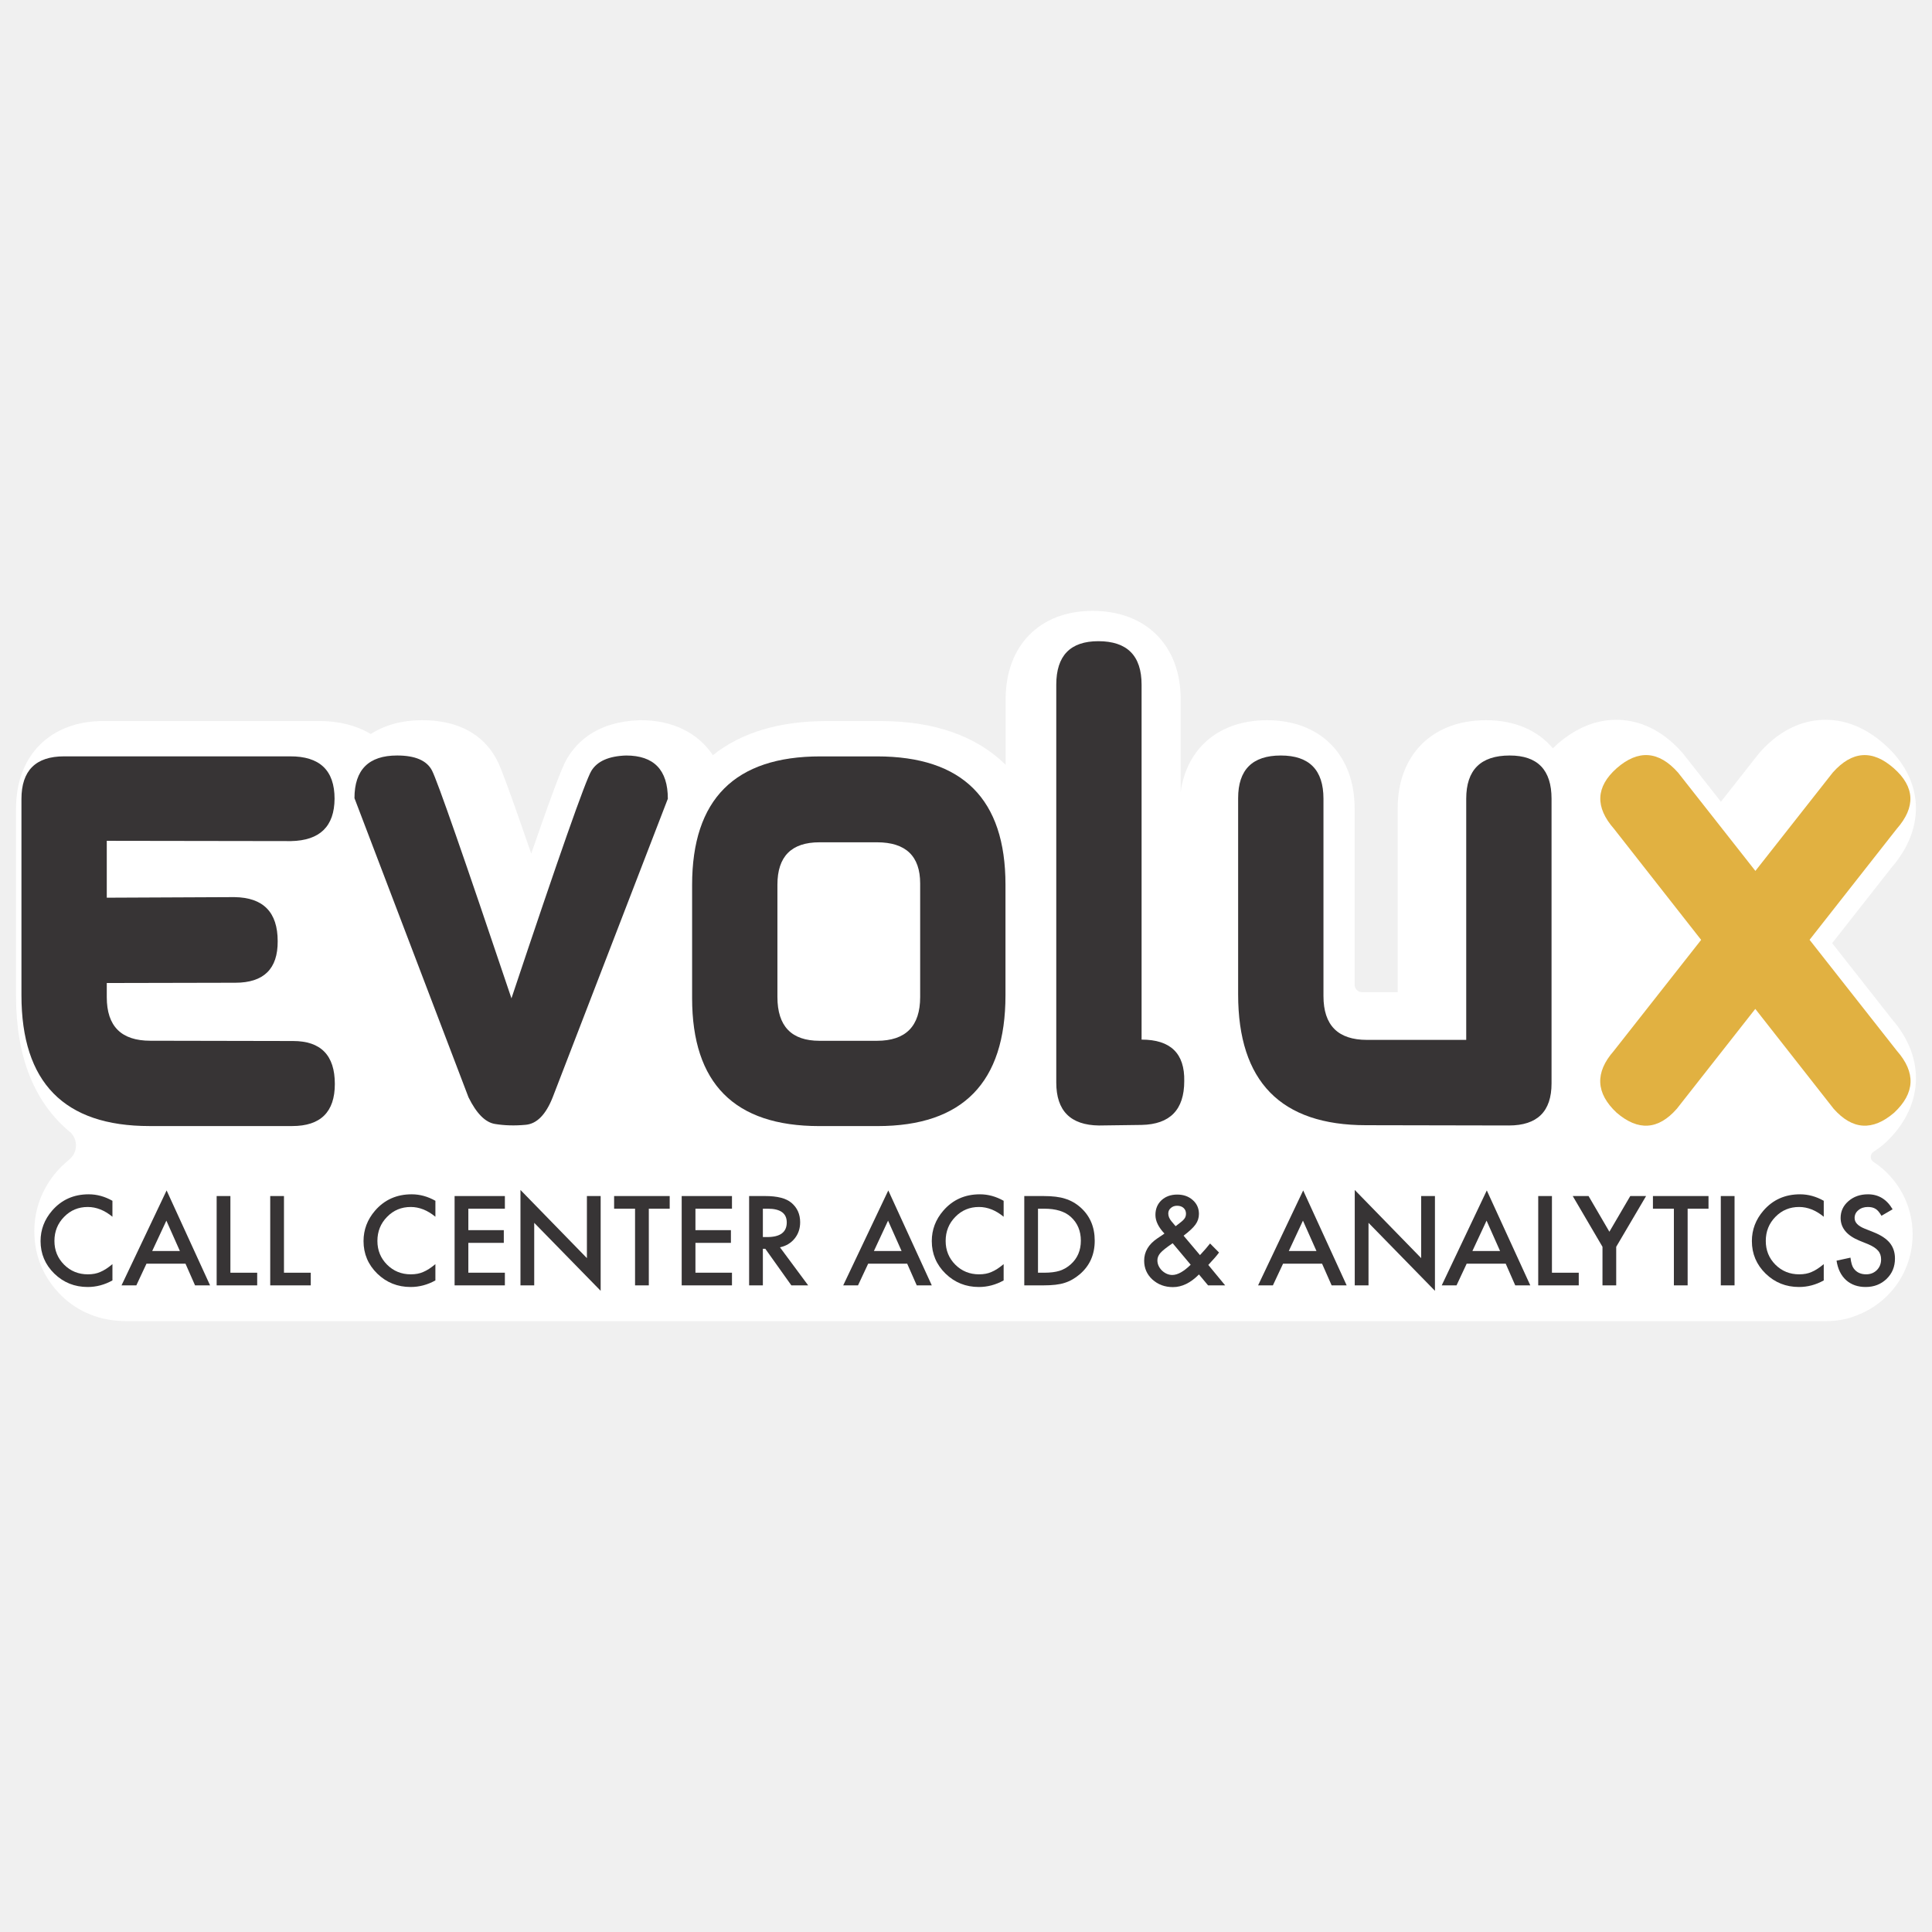
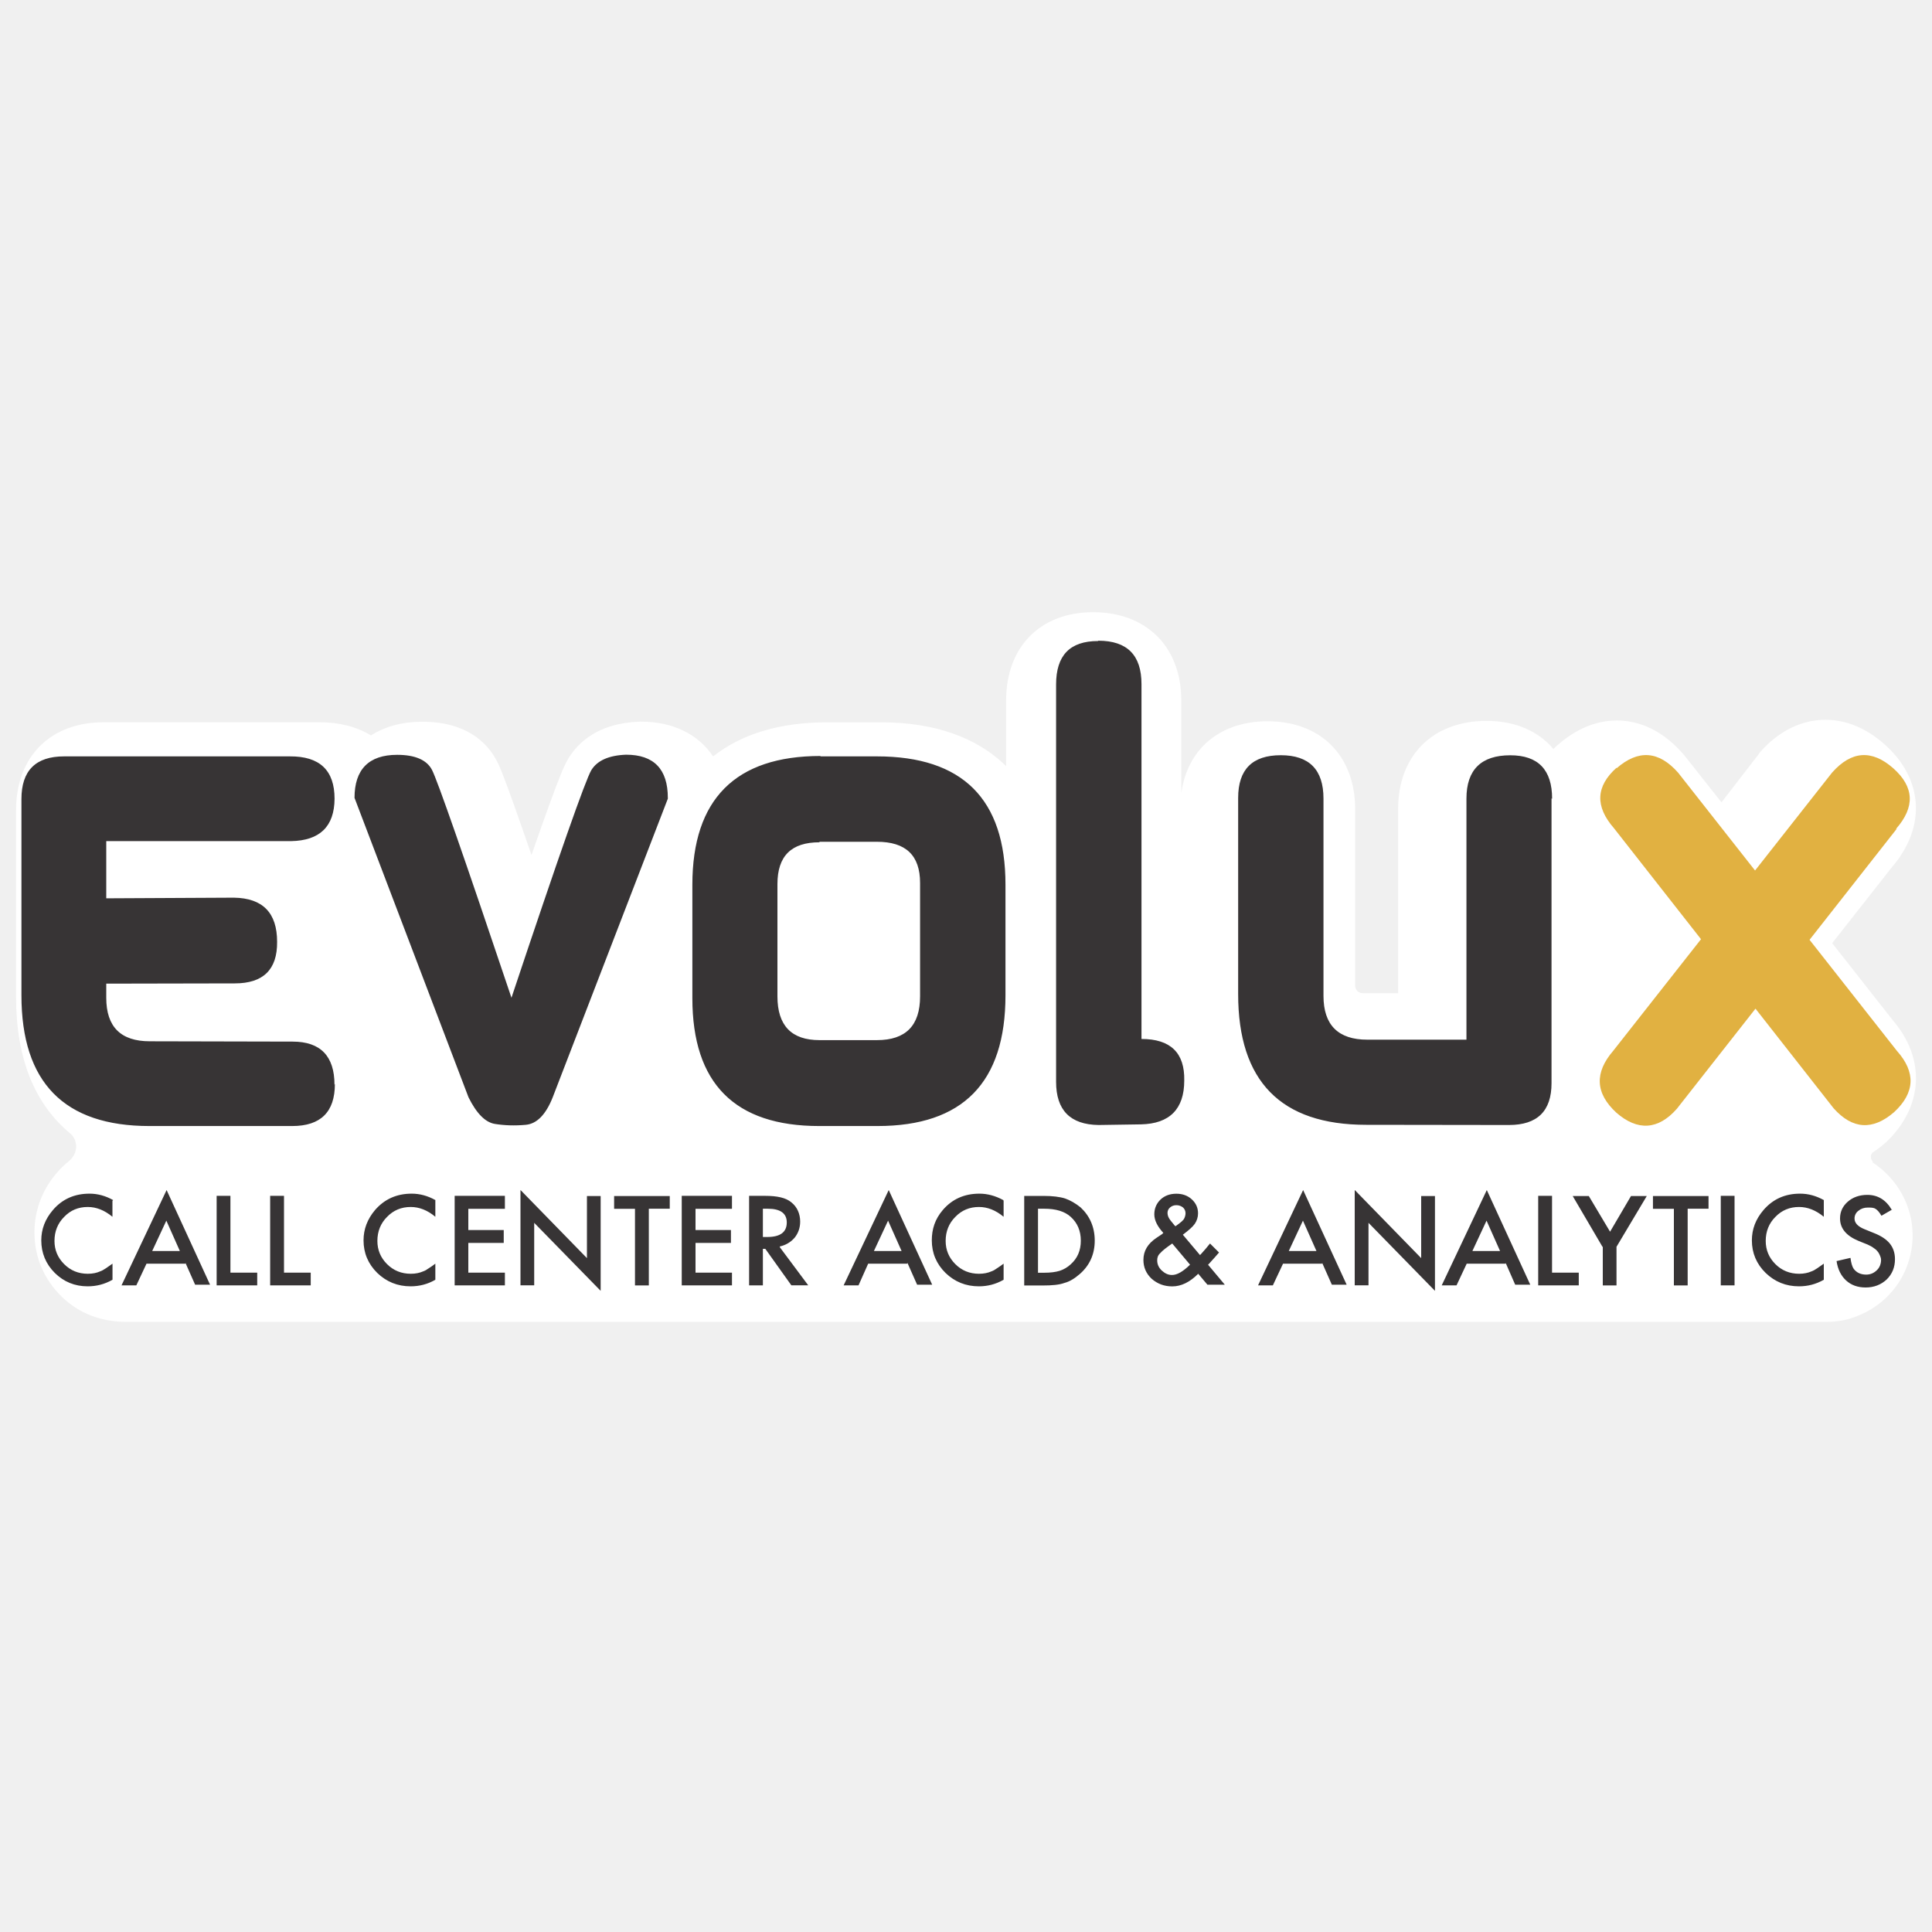
- <svg xmlns="http://www.w3.org/2000/svg" version="1.1" id="Layer_1" x="0px" y="0px" width="300px" height="300px" viewBox="0 0 300 300" enable-background="new 0 0 300 300" xml:space="preserve">
-   <path fill="#FFFFFF" d="M290.812,180.348c-0.204-0.184-0.323-0.438-0.323-0.705c0-0.424,0.281-0.678,0.313-0.707  c0.69-0.453,1.25-0.871,1.757-1.307l0.236-0.211c5.879-5.508,6.28-13.008,1.079-19.045l-9.376-11.92l9.282-11.818  c5.364-6.218,4.9-13.708-1.182-19.078c-2.839-2.513-5.915-3.788-9.146-3.788c-2.6,0-6.473,0.875-10.169,5.041  c-0.098,0.111-0.19,0.221-0.271,0.326l-5.787,7.356l-5.778-7.345c-0.092-0.12-0.188-0.233-0.283-0.339  c-3.692-4.165-7.572-5.038-10.177-5.038c-3.227,0-6.315,1.276-9.195,3.803c-0.227,0.202-0.448,0.411-0.664,0.625  c-2.383-2.833-5.98-4.365-10.382-4.365c-8.329,0-13.714,5.367-13.714,13.674v28.556h-5.524c-0.645,0-1.165-0.521-1.165-1.168  v-27.389c0-8.306-5.335-13.673-13.59-13.673c-7.403,0-12.456,4.289-13.419,11.128v-14.39c0-8.331-5.369-13.715-13.674-13.715  c-8.203,0-13.504,5.384-13.504,13.715v10.186c-4.519-4.462-11.108-6.791-19.376-6.791h-8.403c-7.329,0-13.263,1.779-17.682,5.296  c-2.323-3.481-6.271-5.43-11.174-5.43l-0.242,0.004c-6.417,0.214-9.583,3.253-11.109,5.765c-0.515,0.846-1.199,1.974-5.682,14.951  c-4.403-12.782-4.975-13.87-5.365-14.613c-1.459-2.786-4.656-6.107-11.596-6.107c-3.046,0-5.768,0.738-7.957,2.147  c-2.201-1.326-4.923-2.021-7.964-2.021H16.079c-8.255,0-13.587,5.334-13.587,13.587v29.138c0,9.463,2.856,16.592,8.49,21.189  c0.527,0.535,0.815,1.234,0.815,1.982c0,0.848-0.375,1.643-1.058,2.205c-0.048,0.043-0.096,0.09-0.142,0.137  c-0.676,0.555-1.267,1.125-1.807,1.75c-2.264,2.637-3.46,5.836-3.46,9.246c0,3.846,1.466,7.316,4.247,10.037  c2.642,2.561,6.099,3.914,9.999,3.914h264.039c1.719,0,3.336-0.316,4.756-0.916c5.237-2.025,8.62-6.957,8.62-12.562  C296.99,187.072,294.683,182.85,290.812,180.348z" />
-   <path fill="#E9E9EA" d="M150,150" />
-   <g>
-     <path fill="#373435" d="M51.993,168.318c0,4.354-2.208,6.535-6.623,6.535H23.203c-13.248,0-19.872-6.771-19.872-20.314v-30.47   c0-4.413,2.207-6.623,6.624-6.623h35.062c4.621-0.028,6.934,2.163,6.934,6.579c-0.029,4.299-2.283,6.491-6.756,6.58l-28.615-0.043   v8.832l19.827-0.09c4.475,0.061,6.712,2.341,6.712,6.846c0.029,4.298-2.164,6.449-6.579,6.449l-19.96,0.043v2.207   c0,4.504,2.252,6.756,6.757,6.756l22.166,0.043C49.83,161.646,51.993,163.871,51.993,168.318z" />
-     <path fill="#373435" d="M103.702,124.026L85.82,170.393c-1.06,2.678-2.452,4.102-4.173,4.264c-1.722,0.162-3.327,0.115-4.813-0.133   c-1.486-0.252-2.848-1.629-4.083-4.129l-17.709-46.458c0-4.415,2.207-6.624,6.625-6.624c2.796,0,4.599,0.774,5.408,2.32   c0.811,1.542,4.924,13.343,12.343,35.39c7.358-22.047,11.496-33.823,12.409-35.325c0.912-1.5,2.708-2.294,5.387-2.383   C101.54,117.313,103.702,119.552,103.702,124.026z" />
-     <path fill="#373435" d="M127.386,117.453h8.788c13.304,0,19.956,6.639,19.956,19.916v17.178c0,13.541-6.622,20.311-19.866,20.311   h-9.054c-13.159,0-19.739-6.621-19.739-19.869v-17.574C107.47,124.107,114.107,117.453,127.386,117.453z M127.253,130.791   c-4.357,0-6.536,2.194-6.536,6.58v17.44c0,4.537,2.179,6.803,6.536,6.803h8.919c4.474,0,6.711-2.266,6.711-6.803v-17.618   c0-4.269-2.238-6.402-6.711-6.402H127.253z" />
-     <path fill="#373435" d="M170.552,99.564c4.472,0,6.713,2.251,6.713,6.756v55.11c4.504,0,6.711,2.15,6.624,6.445   c0,4.447-2.207,6.713-6.624,6.803l-6.625,0.088c-4.414-0.059-6.623-2.283-6.623-6.672V106.32   C164.017,101.815,166.193,99.564,170.552,99.564z" />
-     <path fill="#373435" d="M240.923,124.026v44.203c0,4.359-2.207,6.535-6.625,6.535l-22.167-0.043   c-13.247,0-19.874-6.771-19.874-20.314v-30.469c0-4.415,2.21-6.624,6.627-6.624c4.414,0,6.623,2.238,6.623,6.712v30.648   c0,4.531,2.25,6.799,6.755,6.799h15.412v-37.447c0-4.474,2.25-6.712,6.755-6.712C238.758,117.313,240.923,119.552,240.923,124.026z   " />
-     <path fill="#E1B141" d="M294.522,128.707l-34.136,43.451c-2.886,3.299-6.006,3.506-9.361,0.619   c-3.237-3.033-3.385-6.227-0.442-9.582l34.004-43.23c3.002-3.384,6.163-3.606,9.492-0.662   C297.346,122.188,297.496,125.323,294.522,128.707z M251.025,119.301c3.355-2.944,6.533-2.722,9.538,0.663l34.002,43.229   c2.945,3.357,2.796,6.549-0.441,9.584c-3.357,2.885-6.495,2.678-9.405-0.619l-34.093-43.453   C247.655,125.323,247.788,122.188,251.025,119.301z" />
-     <path fill="#373435" d="M17.458,186.459v2.477c-1.233-1.012-2.509-1.516-3.829-1.516c-1.454,0-2.679,0.508-3.673,1.535   c-1.002,1.016-1.504,2.266-1.504,3.738c0,1.453,0.501,2.68,1.504,3.686c1.001,0.998,2.229,1.498,3.682,1.498   c0.751,0,1.391-0.123,1.916-0.359c0.293-0.121,0.597-0.281,0.913-0.484c0.314-0.205,0.646-0.449,0.992-0.738v2.527   c-1.22,0.68-2.503,1.021-3.847,1.021c-2.021,0-3.748-0.691-5.176-2.076c-1.423-1.393-2.137-3.08-2.137-5.051   c0-1.768,0.597-3.34,1.788-4.725c1.466-1.695,3.362-2.541,5.689-2.541C15.047,185.451,16.274,185.789,17.458,186.459z" />
-     <path fill="#373435" d="M28.802,196.221h-6.056l-1.576,3.371H18.87l7.001-14.742l6.75,14.742h-2.335L28.802,196.221z    M27.932,194.256l-2.098-4.715l-2.2,4.715H27.932z" />
-     <path fill="#373435" d="M35.776,185.721v11.906h4.16v1.965h-6.294v-13.871H35.776z" />
-     <path fill="#373435" d="M44.095,185.721v11.906h4.16v1.965H41.96v-13.871H44.095z" />
-     <path fill="#373435" d="M67.609,186.459v2.477c-1.233-1.012-2.51-1.516-3.83-1.516c-1.453,0-2.679,0.508-3.674,1.535   c-1.001,1.016-1.502,2.266-1.502,3.738c0,1.453,0.501,2.68,1.502,3.686c1.003,0.998,2.229,1.498,3.684,1.498   c0.751,0,1.389-0.123,1.913-0.359c0.293-0.121,0.597-0.281,0.913-0.484c0.313-0.205,0.646-0.449,0.993-0.738v2.527   c-1.222,0.68-2.503,1.021-3.849,1.021c-2.022,0-3.747-0.691-5.177-2.076c-1.422-1.393-2.133-3.08-2.133-5.051   c0-1.768,0.595-3.34,1.785-4.725c1.466-1.695,3.364-2.541,5.69-2.541C65.198,185.451,66.426,185.789,67.609,186.459z" />
-     <path fill="#373435" d="M78.396,187.686h-5.672v3.332h5.506v1.973h-5.506v4.633h5.672v1.967H70.59v-13.869h7.807V187.686z" />
-     <path fill="#373435" d="M80.818,199.592v-14.816l10.317,10.586v-9.641h2.135v14.715l-10.317-10.555v9.711H80.818z" />
-     <path fill="#373435" d="M100.747,187.686v11.906h-2.136v-11.906h-3.252v-1.965h8.631v1.965H100.747z" />
-     <path fill="#373435" d="M113.66,187.686h-5.672v3.332h5.507v1.973h-5.507v4.633h5.672v1.967h-7.807v-13.869h7.807V187.686z" />
-     <path fill="#373435" d="M121.113,193.682l4.38,5.91h-2.611l-4.041-5.676h-0.383v5.676h-2.135v-13.871h2.5   c1.869,0,3.219,0.34,4.05,1.033c0.916,0.764,1.375,1.777,1.375,3.037c0,0.982-0.288,1.824-0.861,2.533   C122.812,193.031,122.054,193.48,121.113,193.682z M118.456,192.09h0.679c2.021,0,3.032-0.76,3.032-2.273   c0-1.418-0.984-2.131-2.95-2.131h-0.759v4.404H118.456z" />
-     <path fill="#373435" d="M140.866,196.221h-6.056l-1.578,3.371h-2.299l7.001-14.742l6.753,14.742h-2.335L140.866,196.221z    M139.997,194.256l-2.1-4.715l-2.197,4.715H139.997z" />
-     <path fill="#373435" d="M155.845,186.459v2.477c-1.231-1.012-2.507-1.516-3.828-1.516c-1.455,0-2.68,0.508-3.675,1.535   c-1.001,1.016-1.502,2.266-1.502,3.738c0,1.453,0.5,2.68,1.502,3.686c1.003,0.998,2.229,1.498,3.683,1.498   c0.751,0,1.389-0.123,1.913-0.359c0.295-0.121,0.597-0.281,0.915-0.484c0.312-0.205,0.642-0.449,0.992-0.738v2.527   c-1.224,0.68-2.503,1.021-3.849,1.021c-2.02,0-3.746-0.691-5.173-2.076c-1.425-1.393-2.136-3.08-2.136-5.051   c0-1.768,0.594-3.34,1.788-4.725c1.465-1.695,3.361-2.541,5.687-2.541C153.432,185.451,154.659,185.789,155.845,186.459z" />
-     <path fill="#373435" d="M159.049,199.592v-13.871h2.969c1.421,0,2.547,0.139,3.372,0.412c0.884,0.27,1.688,0.729,2.41,1.371   c1.457,1.309,2.188,3.025,2.188,5.152c0,2.133-0.76,3.857-2.28,5.176c-0.765,0.656-1.565,1.115-2.403,1.373   c-0.778,0.26-1.889,0.387-3.324,0.387H159.049z M161.179,197.627h0.967c0.959,0,1.756-0.102,2.389-0.299   c0.636-0.207,1.211-0.541,1.724-0.998c1.051-0.939,1.575-2.164,1.575-3.674c0-1.521-0.52-2.758-1.56-3.701   c-0.932-0.846-2.309-1.27-4.128-1.27h-0.967V197.627L161.179,197.627z" />
-     <path fill="#373435" d="M183.786,191.877l2.545,3.014l0.085-0.088c0.272-0.293,0.532-0.58,0.775-0.861   c0.247-0.281,0.48-0.568,0.708-0.854l1.391,1.402c-0.169,0.236-0.395,0.52-0.673,0.836c-0.277,0.316-0.609,0.68-0.993,1.092   l2.619,3.174h-2.656l-1.412-1.697c-1.295,1.311-2.643,1.967-4.038,1.967c-1.255,0-2.317-0.391-3.192-1.178   c-0.855-0.789-1.281-1.766-1.281-2.928c0-1.385,0.681-2.533,2.036-3.451l0.922-0.619c0.014-0.006,0.035-0.021,0.066-0.045   c0.032-0.025,0.073-0.055,0.125-0.1c-0.931-0.977-1.399-1.941-1.399-2.885c0-0.936,0.313-1.693,0.935-2.281   c0.635-0.586,1.453-0.883,2.456-0.883c0.969,0,1.773,0.285,2.41,0.857c0.636,0.562,0.955,1.285,0.955,2.152   c0,0.598-0.176,1.145-0.524,1.629C185.302,190.617,184.684,191.195,183.786,191.877z M182.09,193.049l-0.118,0.082   c-0.873,0.594-1.472,1.072-1.787,1.43c-0.31,0.359-0.465,0.74-0.465,1.141c0,0.576,0.23,1.102,0.701,1.582   c0.491,0.459,1.03,0.693,1.614,0.693c0.825,0,1.776-0.533,2.854-1.59L182.09,193.049z M182.547,190.402l0.175-0.127   c0.301-0.221,0.546-0.416,0.743-0.582c0.193-0.16,0.334-0.301,0.42-0.416c0.183-0.217,0.275-0.492,0.275-0.818   c0-0.363-0.127-0.662-0.375-0.887c-0.253-0.229-0.59-0.344-1.009-0.344c-0.384,0-0.71,0.117-0.973,0.352   c-0.261,0.223-0.394,0.504-0.394,0.854c0,0.406,0.166,0.809,0.494,1.205l0.534,0.631   C182.457,190.297,182.49,190.34,182.547,190.402z" />
-     <path fill="#373435" d="M205.289,196.221h-6.054l-1.581,3.371h-2.298l7.002-14.742l6.751,14.742h-2.334L205.289,196.221z    M204.42,194.256l-2.099-4.715l-2.197,4.715H204.42z" />
-     <path fill="#373435" d="M210.364,199.592v-14.816l10.316,10.586v-9.641h2.137v14.715l-10.315-10.555v9.711H210.364z" />
-     <path fill="#373435" d="M233.804,196.221h-6.058l-1.577,3.371h-2.298l6.998-14.742l6.755,14.742h-2.339L233.804,196.221z    M232.93,194.256l-2.098-4.715l-2.199,4.715H232.93z" />
-     <path fill="#373435" d="M240.985,185.721v11.906h4.163v1.965h-6.293v-13.871H240.985z" />
-     <path fill="#373435" d="M248.834,193.602l-4.62-7.881h2.456l3.234,5.543l3.243-5.543h2.456l-4.639,7.881v5.99h-2.132   L248.834,193.602L248.834,193.602z" />
-     <path fill="#373435" d="M262.055,187.686v11.906h-2.135v-11.906h-3.253v-1.965h8.629v1.965H262.055z" />
-     <path fill="#373435" d="M269.34,185.721v13.871h-2.136v-13.871H269.34z" />
-     <path fill="#373435" d="M283.191,186.459v2.477c-1.233-1.012-2.511-1.516-3.827-1.516c-1.456,0-2.68,0.508-3.679,1.535   c-0.998,1.016-1.496,2.266-1.496,3.738c0,1.453,0.498,2.68,1.496,3.686c1.003,0.998,2.232,1.498,3.687,1.498   c0.752,0,1.391-0.123,1.914-0.359c0.296-0.121,0.597-0.281,0.91-0.484c0.317-0.205,0.646-0.449,0.995-0.738v2.527   c-1.221,0.68-2.501,1.021-3.846,1.021c-2.024,0-3.748-0.691-5.178-2.076c-1.424-1.393-2.136-3.08-2.136-5.051   c0-1.768,0.597-3.34,1.789-4.725c1.465-1.695,3.359-2.541,5.688-2.541C280.777,185.451,282.005,185.789,283.191,186.459z" />
-     <path fill="#373435" d="M293.883,187.777l-1.728,1.008c-0.326-0.555-0.636-0.914-0.927-1.078c-0.305-0.193-0.699-0.287-1.183-0.287   c-0.588,0-1.082,0.162-1.473,0.494c-0.396,0.32-0.59,0.732-0.59,1.221c0,0.678,0.514,1.223,1.537,1.637l1.412,0.564   c1.149,0.457,1.988,1.014,2.521,1.668c0.528,0.658,0.797,1.463,0.797,2.414c0,1.279-0.434,2.332-1.302,3.168   c-0.871,0.838-1.956,1.258-3.251,1.258c-1.227,0-2.242-0.357-3.043-1.074c-0.784-0.717-1.278-1.721-1.475-3.014l2.161-0.469   c0.101,0.816,0.27,1.377,0.515,1.691c0.438,0.598,1.082,0.898,1.922,0.898c0.668,0,1.219-0.219,1.658-0.654   c0.441-0.439,0.661-0.992,0.661-1.664c0-0.268-0.039-0.518-0.113-0.738c-0.078-0.227-0.196-0.434-0.359-0.619   c-0.16-0.189-0.37-0.367-0.628-0.531c-0.259-0.168-0.562-0.324-0.917-0.475l-1.366-0.553c-1.937-0.801-2.901-1.977-2.901-3.523   c0-1.039,0.408-1.91,1.218-2.611c0.812-0.705,1.822-1.057,3.032-1.057C291.696,185.451,292.969,186.225,293.883,187.777z" />
-   </g>
+ <svg xmlns="http://www.w3.org/2000/svg" width="300" height="300" viewBox="0 0 300 300">
+   <path fill="#FFF" d="M290.8 180.35c-.2-.2-.3-.44-.3-.7 0-.43.27-.7.3-.7.7-.47 1.25-.88 1.76-1.32l.24-.2c5.87-5.52 6.28-13.02 1.07-19.06l-9.37-11.92 9.28-11.8c5.36-6.23 4.9-13.72-1.18-19.1-2.84-2.5-5.92-3.78-9.15-3.78-2.6 0-6.47.87-10.17 5.04l-.27.4-5.7 7.38-5.8-7.34-.3-.34c-3.7-4.16-7.53-5.03-10.13-5.03-3.23 0-6.32 1.28-9.2 3.8-.23.2-.45.4-.66.63-2.4-2.84-6-4.37-10.4-4.37-8.33 0-13.72 5.37-13.72 13.68v28.6h-5.52c-.63 0-1.15-.5-1.15-1.17v-27.4c0-8.3-5.35-13.65-13.6-13.65-7.4 0-12.46 4.3-13.4 11.16v-14.4c0-8.3-5.4-13.7-13.7-13.7-8.2 0-13.5 5.4-13.5 13.7v10.2c-4.53-4.45-11.1-6.8-19.4-6.8h-8.4c-7.33 0-13.27 1.8-17.7 5.3-2.3-3.46-6.26-5.4-11.16-5.4h-.24c-6.4.2-9.6 3.25-11.1 5.76-.5.85-1.2 2-5.7 14.95-4.4-12.78-5-13.87-5.38-14.6-1.46-2.8-4.65-6.1-11.6-6.1-3.04 0-5.76.72-7.95 2.13-2.2-1.36-4.94-2.05-7.98-2.05H16.1c-8.26 0-13.6 5.34-13.6 13.6v29.13c0 9.46 2.87 16.6 8.5 21.2.53.5.82 1.2.82 1.96 0 .83-.38 1.63-1.06 2.2l-.14.13c-.68.55-1.27 1.12-1.8 1.75-2.27 2.63-3.47 5.83-3.47 9.24 0 3.82 1.47 7.3 4.25 10 2.64 2.57 6.1 3.9 10 3.9h264c1.73 0 3.35-.3 4.77-.9 5.24-2.02 8.62-6.95 8.62-12.55 0-4.6-2.4-8.8-6.2-11.3z" />
+   <path fill="#373435" d="M52 168.32c0 4.35-2.2 6.53-6.63 6.53H23.2c-13.24 0-19.87-6.77-19.87-20.3v-30.48c0-4.4 2.2-6.62 6.62-6.62h35.07c4.62-.03 6.93 2.16 6.93 6.58-.03 4.3-2.28 6.5-6.76 6.58H16.5v8.88l19.83-.1c4.47.07 6.7 2.35 6.7 6.86.04 4.3-2.15 6.45-6.57 6.45l-19.96.04v2.2c0 4.5 2.25 6.75 6.76 6.75l22.18.05c4.32 0 6.5 2.25 6.5 6.7zm51.7-44.3L85.82 170.4c-1.06 2.67-2.45 4.1-4.17 4.26-1.73.16-3.33.1-4.82-.14-1.48-.25-2.84-1.63-4.08-4.13l-17.7-46.5c0-4.4 2.2-6.68 6.62-6.68 2.8 0 4.6.8 5.4 2.32.82 1.54 4.93 13.34 12.35 35.4 7.36-22.06 11.5-33.84 12.4-35.34.92-1.5 2.72-2.3 5.4-2.4 4.32 0 6.48 2.25 6.48 6.7zm23.7-6.57h8.77c13.3 0 19.96 6.64 19.96 19.92v17.18c0 13.54-6.62 20.3-19.87 20.3h-9.05c-13.1 0-19.7-6.6-19.7-19.86v-17.6c0-13.3 6.7-20 19.9-20zm-.15 13.34c-4.35 0-6.53 2.1-6.53 6.5v17.42c0 4.54 2.18 6.8 6.53 6.8h8.92c4.48 0 6.7-2.26 6.7-6.8v-17.6c0-4.3-2.22-6.4-6.7-6.4h-8.92zm43.3-31.3c4.47 0 6.7 2.23 6.7 6.74v55.1c4.52 0 6.73 2.16 6.64 6.46 0 4.45-2.3 6.7-6.7 6.8l-6.6.1c-4.4-.06-6.6-2.3-6.6-6.7v-61.7c0-4.5 2.12-6.75 6.5-6.75zm70.37 24.5v44.2c0 4.34-2.2 6.5-6.62 6.5l-22.17-.03c-13.25 0-19.87-6.77-19.87-20.3V123.9c0-4.42 2.2-6.63 6.62-6.63s6.63 2.25 6.63 6.73v30.64c0 4.54 2.3 6.8 6.8 6.8h15.4V124c0-4.48 2.3-6.72 6.8-6.72 4.35 0 6.5 2.26 6.5 6.74z" />
+   <path fill="#E1B141" d="M294.52 128.7l-34.13 43.46c-2.9 3.3-6.1 3.5-9.4.62-3.3-3.04-3.4-6.23-.5-9.6l34-43.22c3-3.38 6.16-3.6 9.5-.66 3.26 2.9 3.4 6.02.43 9.4zm-43.5-9.4c3.36-2.94 6.54-2.72 9.54.66l34 43.23c2.95 3.3 2.8 6.5-.44 9.5-3.35 2.9-6.5 2.66-9.4-.6l-34.1-43.48c-2.97-3.4-2.83-6.5.4-9.4z" />
+   <path fill="#373435" d="M17.46 186.46v2.48c-1.24-1.02-2.5-1.52-3.83-1.52-1.46 0-2.68.5-3.67 1.54-1 1-1.5 2.26-1.5 3.73 0 1.4.5 2.6 1.5 3.6s2.22 1.5 3.68 1.5c.75 0 1.4-.14 1.9-.37.3-.1.6-.28.93-.5l1-.7v2.5c-1.23.7-2.5 1.02-3.86 1.02-2 0-3.7-.7-5.1-2.08-1.4-1.4-2.1-3.1-2.1-5.06 0-1.74.6-3.3 1.8-4.7 1.45-1.7 3.35-2.55 5.7-2.55 1.25 0 2.5.34 3.66 1zm11.34 9.76h-6.05l-1.58 3.37h-2.3l7-14.8 6.75 14.7H30.3l-1.5-3.38zm-.87-1.96l-2.1-4.72-2.2 4.72h4.3zm7.85-8.54v11.9h4.16v1.97h-6.3v-13.9h2.14zm8.32 0v11.9h4.15v1.97h-6.3v-13.9h2.14zm23.5.74v2.48c-1.22-1.02-2.5-1.52-3.82-1.52-1.45 0-2.68.5-3.68 1.54-1 1-1.5 2.26-1.5 3.73 0 1.4.5 2.6 1.5 3.6s2.23 1.5 3.7 1.5c.74 0 1.38-.14 1.9-.37.3-.1.6-.28.9-.5.33-.2.66-.44 1-.7v2.5c-1.2.7-2.5 1.02-3.84 1.02-2.02 0-3.75-.7-5.18-2.08-1.42-1.4-2.13-3.1-2.13-5.06 0-1.74.6-3.3 1.78-4.7 1.47-1.7 3.37-2.55 5.7-2.55 1.27 0 2.5.34 3.68 1zm10.8 1.24h-5.68v3.3h5.5v2h-5.5v4.62h5.68v1.97h-7.8v-13.9h7.8v1.9zm2.42 11.9v-14.82l10.32 10.58v-9.64h2.13v14.72l-10.32-10.56v9.7h-2.13zm19.93-11.9v11.9H98.6v-11.9h-3.24v-1.98H104v1.97h-3.25zm12.9 0H108v3.3h5.5v2H108v4.62h5.66v1.97h-7.8v-13.9h7.8v1.9zm7.45 5.98l4.4 5.9h-2.62l-4.04-5.66h-.38v5.67h-2.14v-13.9h2.5c1.87 0 3.22.3 4.05 1 .92.72 1.38 1.8 1.38 3 0 .96-.3 1.8-.86 2.5-.6.7-1.4 1.16-2.3 1.36zm-2.64-1.6h.68c2.02 0 3.03-.75 3.03-2.26 0-1.42-1-2.13-2.95-2.13h-.76v4.4zm22.4 4.14h-6.05l-1.5 3.37H131l7-14.8 6.75 14.7h-2.34l-1.5-3.38zm-.86-1.96l-2.1-4.72-2.2 4.72h4.3zm15.84-7.8v2.48c-1.23-1.02-2.5-1.52-3.82-1.52-1.46 0-2.68.5-3.68 1.54-1 1-1.5 2.26-1.5 3.73 0 1.4.5 2.6 1.5 3.6s2.23 1.5 3.68 1.5c.76 0 1.4-.14 1.92-.37.3-.1.6-.28.9-.5.32-.2.65-.44 1-.7v2.5c-1.22.7-2.5 1.02-3.84 1.02-2.02 0-3.75-.7-5.18-2.08-1.42-1.4-2.13-3.1-2.13-5.06 0-1.74.5-3.3 1.7-4.7 1.45-1.7 3.35-2.55 5.7-2.55 1.24 0 2.5.34 3.7 1zm3.2 13.14v-13.9h2.98c1.42 0 2.54.14 3.37.4.8.28 1.6.74 2.4 1.38 1.4 1.3 2.2 3.03 2.2 5.16 0 2.13-.8 3.85-2.3 5.17-.8.7-1.6 1.2-2.4 1.4-.8.3-1.9.4-3.4.4H159zm2.14-1.97h.97c.96 0 1.75-.1 2.4-.3.62-.2 1.2-.54 1.7-1 1.06-.94 1.58-2.16 1.58-3.67 0-1.52-.52-2.76-1.56-3.7-.93-.85-2.3-1.27-4.12-1.27h-.97v9.9zm22.62-5.75l2.53 3 .1-.08.76-.86.7-.85 1.4 1.4-.7.8c-.3.3-.6.7-1 1.1l2.6 3.1h-2.7l-1.43-1.7c-1.3 1.3-2.64 1.96-4.03 1.96-1.26 0-2.3-.4-3.2-1.18-.85-.8-1.28-1.77-1.28-2.93 0-1.4.67-2.52 2.03-3.43l.9-.6.06-.07.1-.1c-.9-.98-1.4-1.94-1.4-2.88s.35-1.7.97-2.3c.64-.6 1.46-.9 2.46-.9.96 0 1.77.3 2.4.88.64.6.96 1.3.96 2.17 0 .6-.18 1.14-.5 1.62-.35.5-.97 1.02-1.86 1.7zm-1.7 1.17l-.13.08c-.87.6-1.47 1.07-1.78 1.43-.4.36-.5.74-.5 1.14 0 .58.2 1.1.7 1.58.5.46 1 .7 1.6.7.8 0 1.72-.54 2.8-1.6l-2.8-3.33zm.45-2.65l.17-.13c.3-.22.55-.4.75-.58.2-.2.33-.3.42-.5.1-.2.2-.5.2-.8 0-.38-.16-.68-.4-.9-.26-.2-.6-.35-1-.35s-.7.1-1 .35c-.26.23-.4.5-.4.86 0 .4.17.8.5 1.2l.54.66.1.13zm22.75 5.82h-6.07l-1.58 3.37h-2.3l7-14.8 6.76 14.7h-2.3l-1.5-3.38zm-.88-1.96l-2.1-4.72-2.2 4.72h4.3zm5.94 5.34v-14.82l10.32 10.58v-9.64h2.14v14.72l-10.32-10.56v9.7h-2.14zm23.44-3.38h-6.05l-1.58 3.37h-2.3l7-14.8 6.75 14.7h-2.34l-1.48-3.38zm-.87-1.96l-2.1-4.72-2.2 4.72h4.3zm8.07-8.54v11.9h4.15v1.97h-6.3v-13.9H241zm7.83 7.88l-4.62-7.88h2.5l3.3 5.54 3.25-5.54h2.45l-4.7 7.88v6h-2.13v-6zm13.23-5.9v11.9h-2.14v-11.9h-3.25v-1.98h8.63v1.97h-3.25zm7.28-1.98v13.87h-2.14v-13.9h2.14zm13.86.74v2.48c-1.24-1.02-2.52-1.52-3.84-1.52-1.45 0-2.68.5-3.68 1.54-1 1-1.5 2.26-1.5 3.73 0 1.4.5 2.6 1.5 3.6s2.24 1.5 3.7 1.5c.74 0 1.38-.14 1.9-.37.3-.1.6-.28.92-.5l1-.7v2.5c-1.23.7-2.5 1.02-3.85 1.02-2.03 0-3.75-.7-5.18-2.08-1.43-1.4-2.14-3.1-2.14-5.06 0-1.74.6-3.3 1.8-4.7 1.46-1.7 3.35-2.55 5.68-2.55 1.3 0 2.5.34 3.7 1zm10.68 1.32l-1.73 1c-.32-.55-.63-.9-.92-1.07-.3-.2-.7-.2-1.2-.2-.57 0-1.07.17-1.46.5-.4.3-.6.74-.6 1.2 0 .7.53 1.25 1.55 1.66l1.4.57c1.16.45 2 1 2.53 1.66.53.66.8 1.47.8 2.42 0 1.28-.44 2.33-1.3 3.17-.87.8-1.96 1.23-3.25 1.23-1.23 0-2.25-.36-3.05-1.1-.78-.72-1.28-1.72-1.47-3l2.16-.5c.1.8.27 1.37.5 1.7.45.6 1.1.9 1.94.9.66 0 1.2-.24 1.65-.68.44-.4.66-1 .66-1.6 0-.28-.1-.53-.2-.75-.1-.22-.2-.42-.37-.6-.16-.2-.37-.38-.63-.54-.25-.2-.56-.33-.9-.5l-1.37-.55c-1.94-.8-2.9-1.96-2.9-3.5 0-1.03.4-1.9 1.2-2.6.8-.7 1.83-1.06 3.04-1.06 1.63 0 2.9.78 3.8 2.33z" />
</svg>
